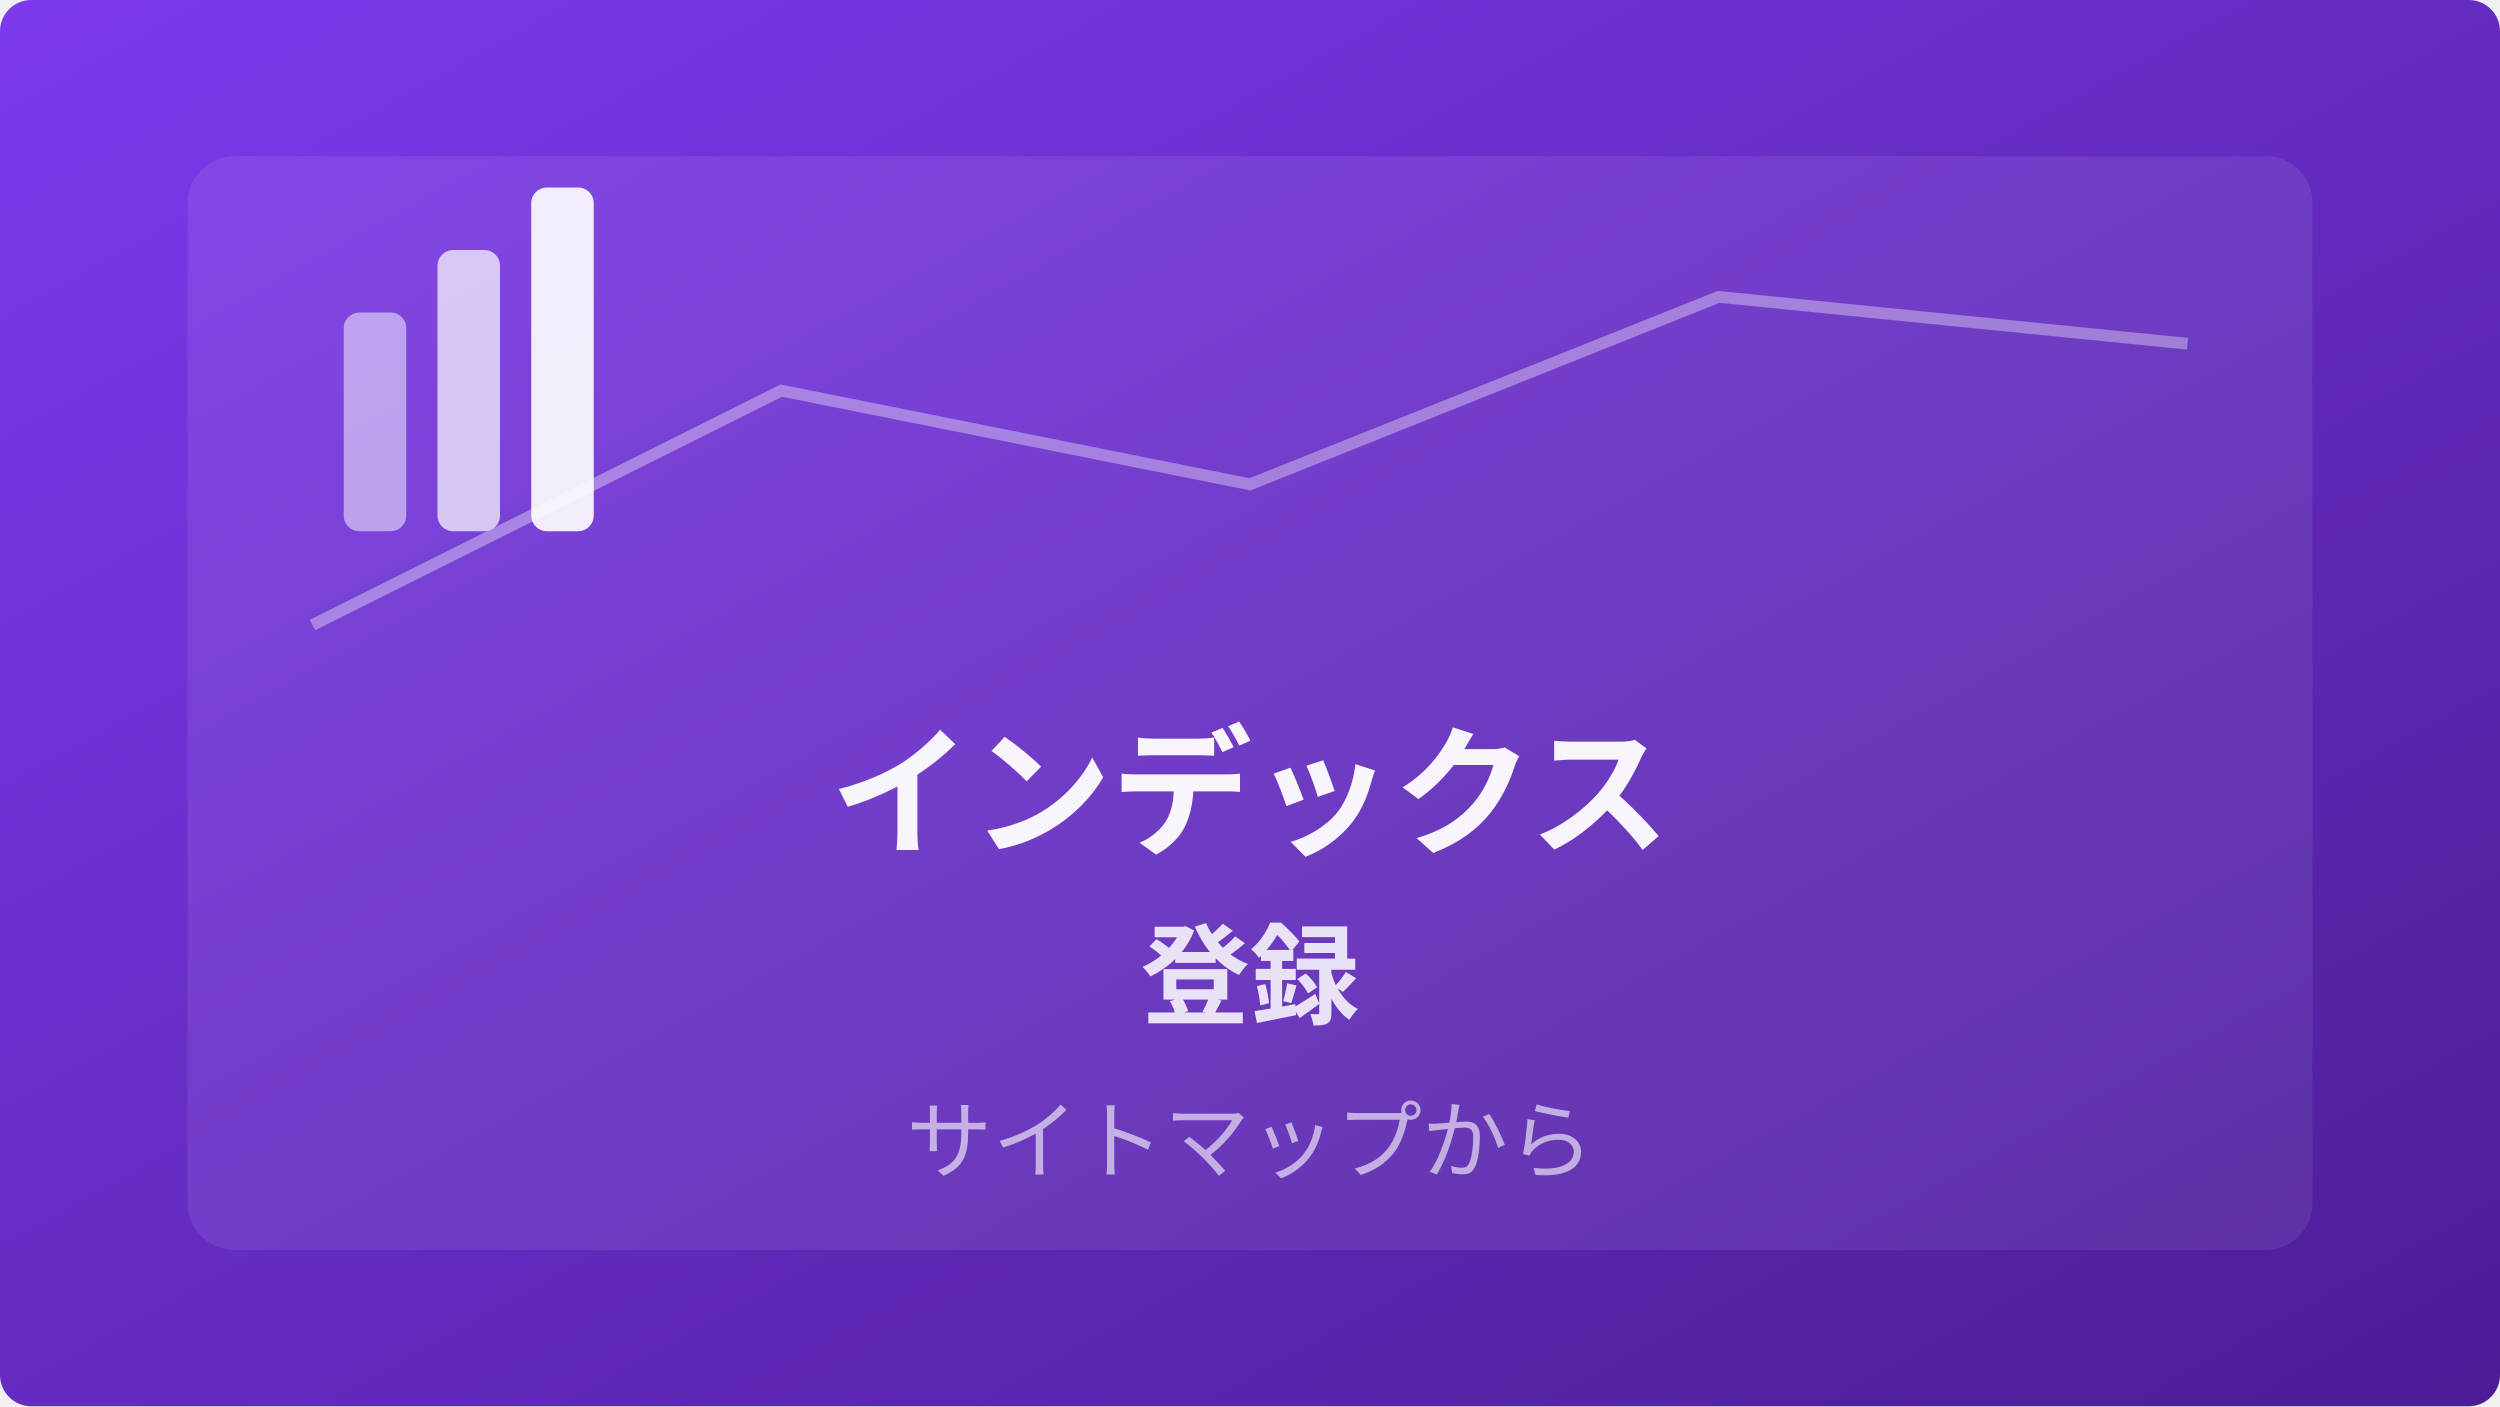
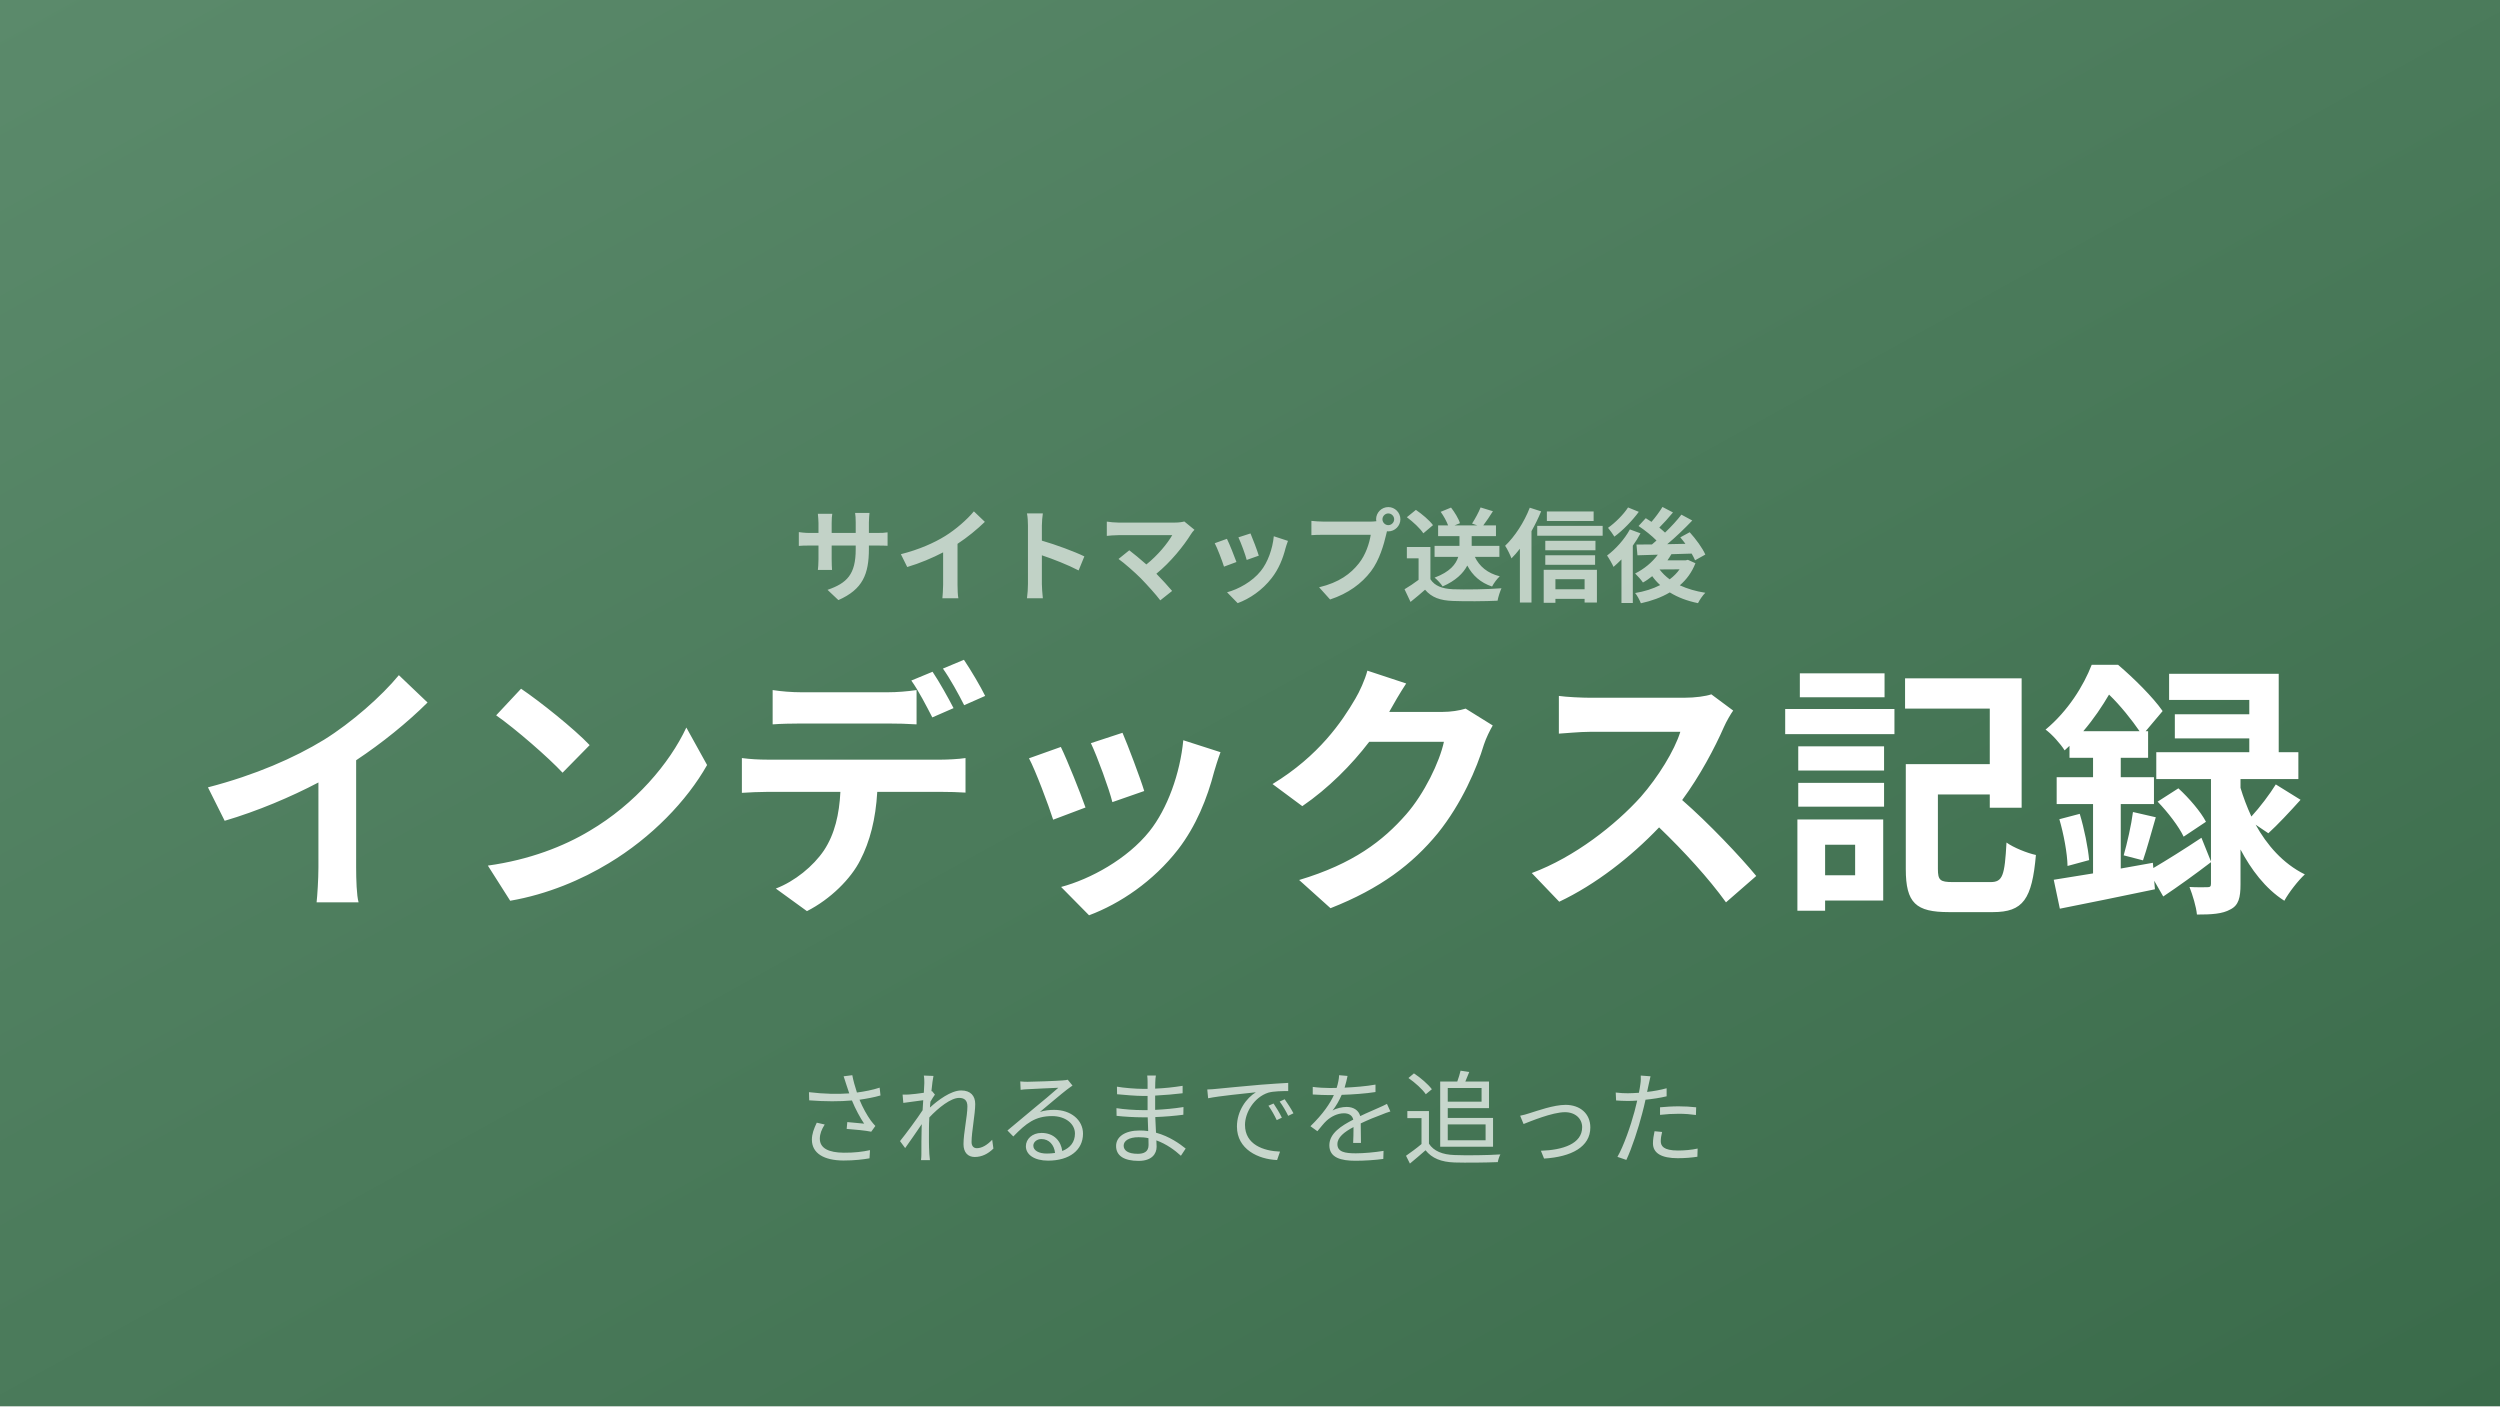
- <svg xmlns="http://www.w3.org/2000/svg" viewBox="0 0 320 180">
+ <svg xmlns="http://www.w3.org/2000/svg" viewBox="0 0 320 180" width="320" height="180">
  <defs>
    <linearGradient id="g" x1="0%" y1="0%" x2="100%" y2="100%">
-       <stop offset="0%" stop-color="#7c3aed" />
-       <stop offset="100%" stop-color="#4c1d95" />
+       <stop offset="0%" stop-color="#5b8a6b" />
+       <stop offset="100%" stop-color="#3a6b4a" />
    </linearGradient>
  </defs>
-   <rect width="320" height="180" fill="url(#g)" rx="4" />
-   <rect x="24" y="20" width="272" height="140" fill="rgba(255,255,255,.08)" rx="6" />
-   <rect x="44" y="40" width="8" height="28" fill="rgba(255,255,255,.5)" rx="2" />
-   <rect x="56" y="32" width="8" height="36" fill="rgba(255,255,255,.7)" rx="2" />
-   <rect x="68" y="24" width="8" height="44" fill="rgba(255,255,255,.9)" rx="2" />
-   <polyline points="40,80 100,50 160,62 220,38 280,44" fill="none" stroke="rgba(255,255,255,.35)" stroke-width="1.5" />
-   <text x="160" y="108" font-family="sans-serif" font-size="18" font-weight="700" fill="rgba(255,255,255,.95)" text-anchor="middle">インデックス</text>
-   <text x="160" y="130" font-family="sans-serif" font-size="14" font-weight="600" fill="rgba(255,255,255,.85)" text-anchor="middle">登録</text>
-   <text x="160" y="150" font-family="sans-serif" font-size="11" fill="rgba(255,255,255,.6)" text-anchor="middle">サイトマップから</text>
+   <rect width="320" height="180" fill="url(#g)" />
+   <text x="160" y="76" text-anchor="middle" fill="rgba(255,255,255,0.65)" font-family="sans-serif" font-size="13" font-weight="600">サイトマップ送信後</text>
+   <text x="160" y="114" text-anchor="middle" fill="#fff" font-family="sans-serif" font-size="34" font-weight="700">インデックス記録</text>
+   <text x="160" y="148" text-anchor="middle" fill="rgba(255,255,255,0.7)" font-family="sans-serif" font-size="13">されるまでを追った</text>
</svg>
